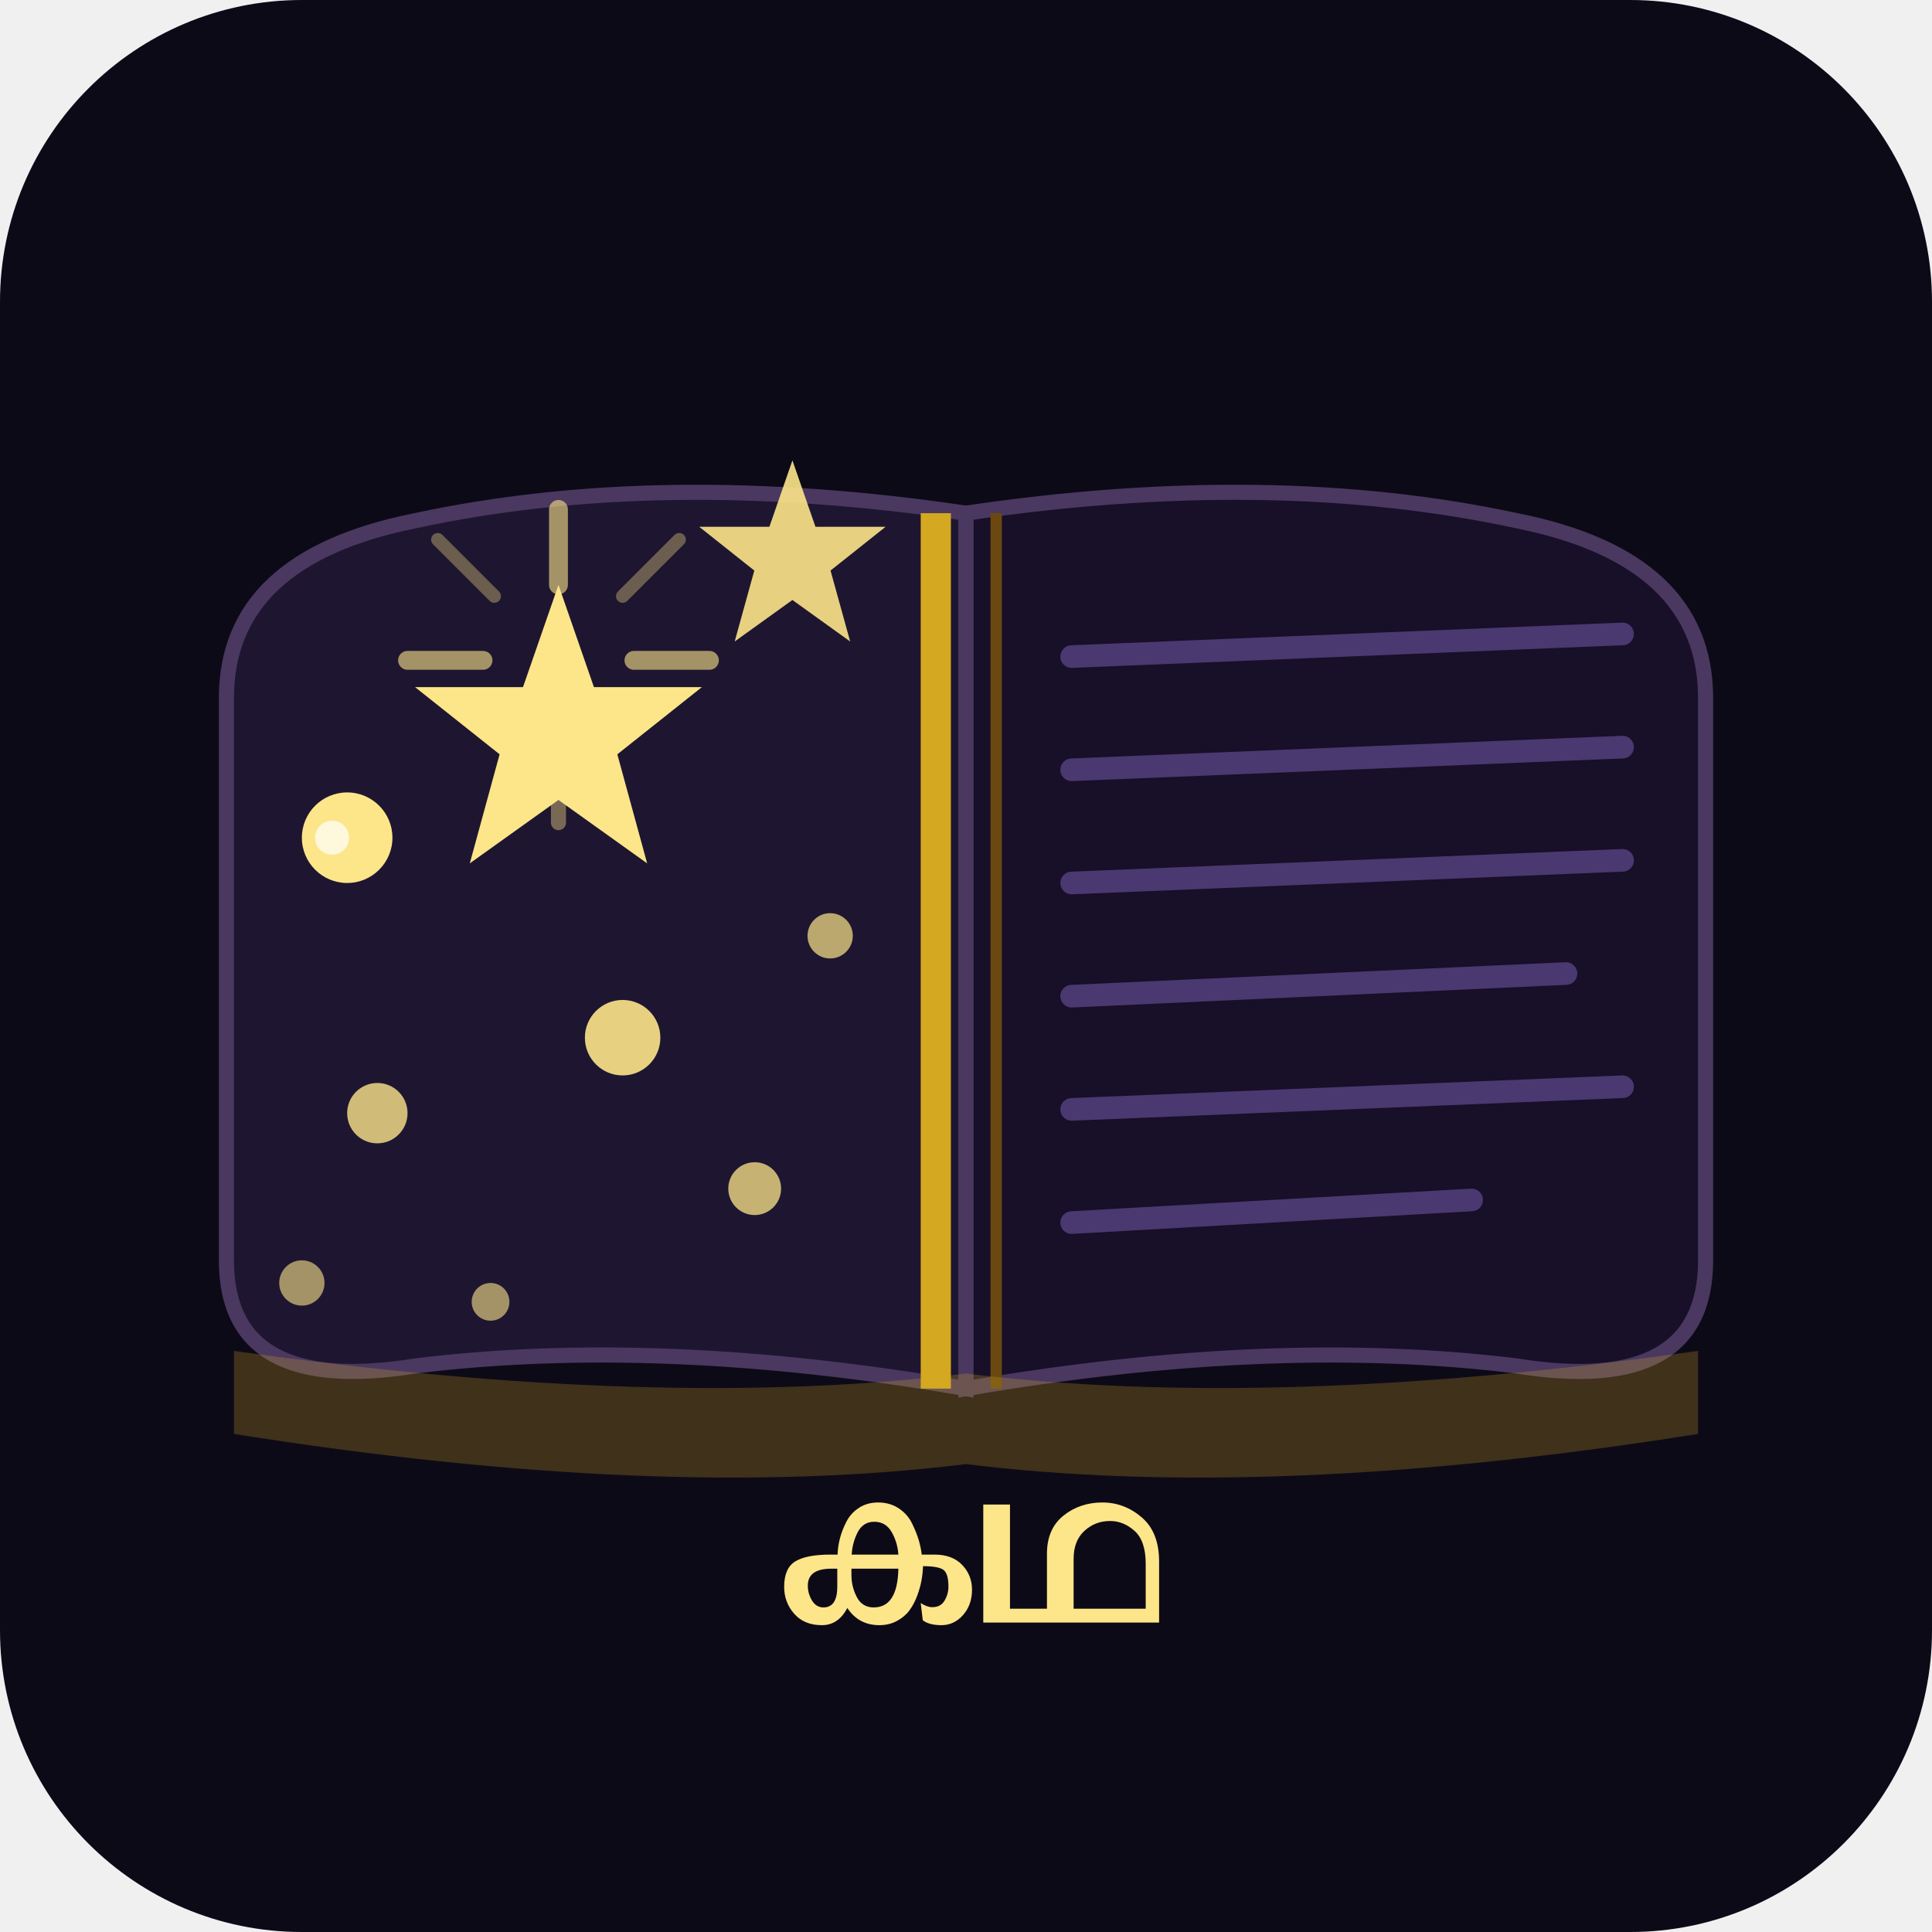
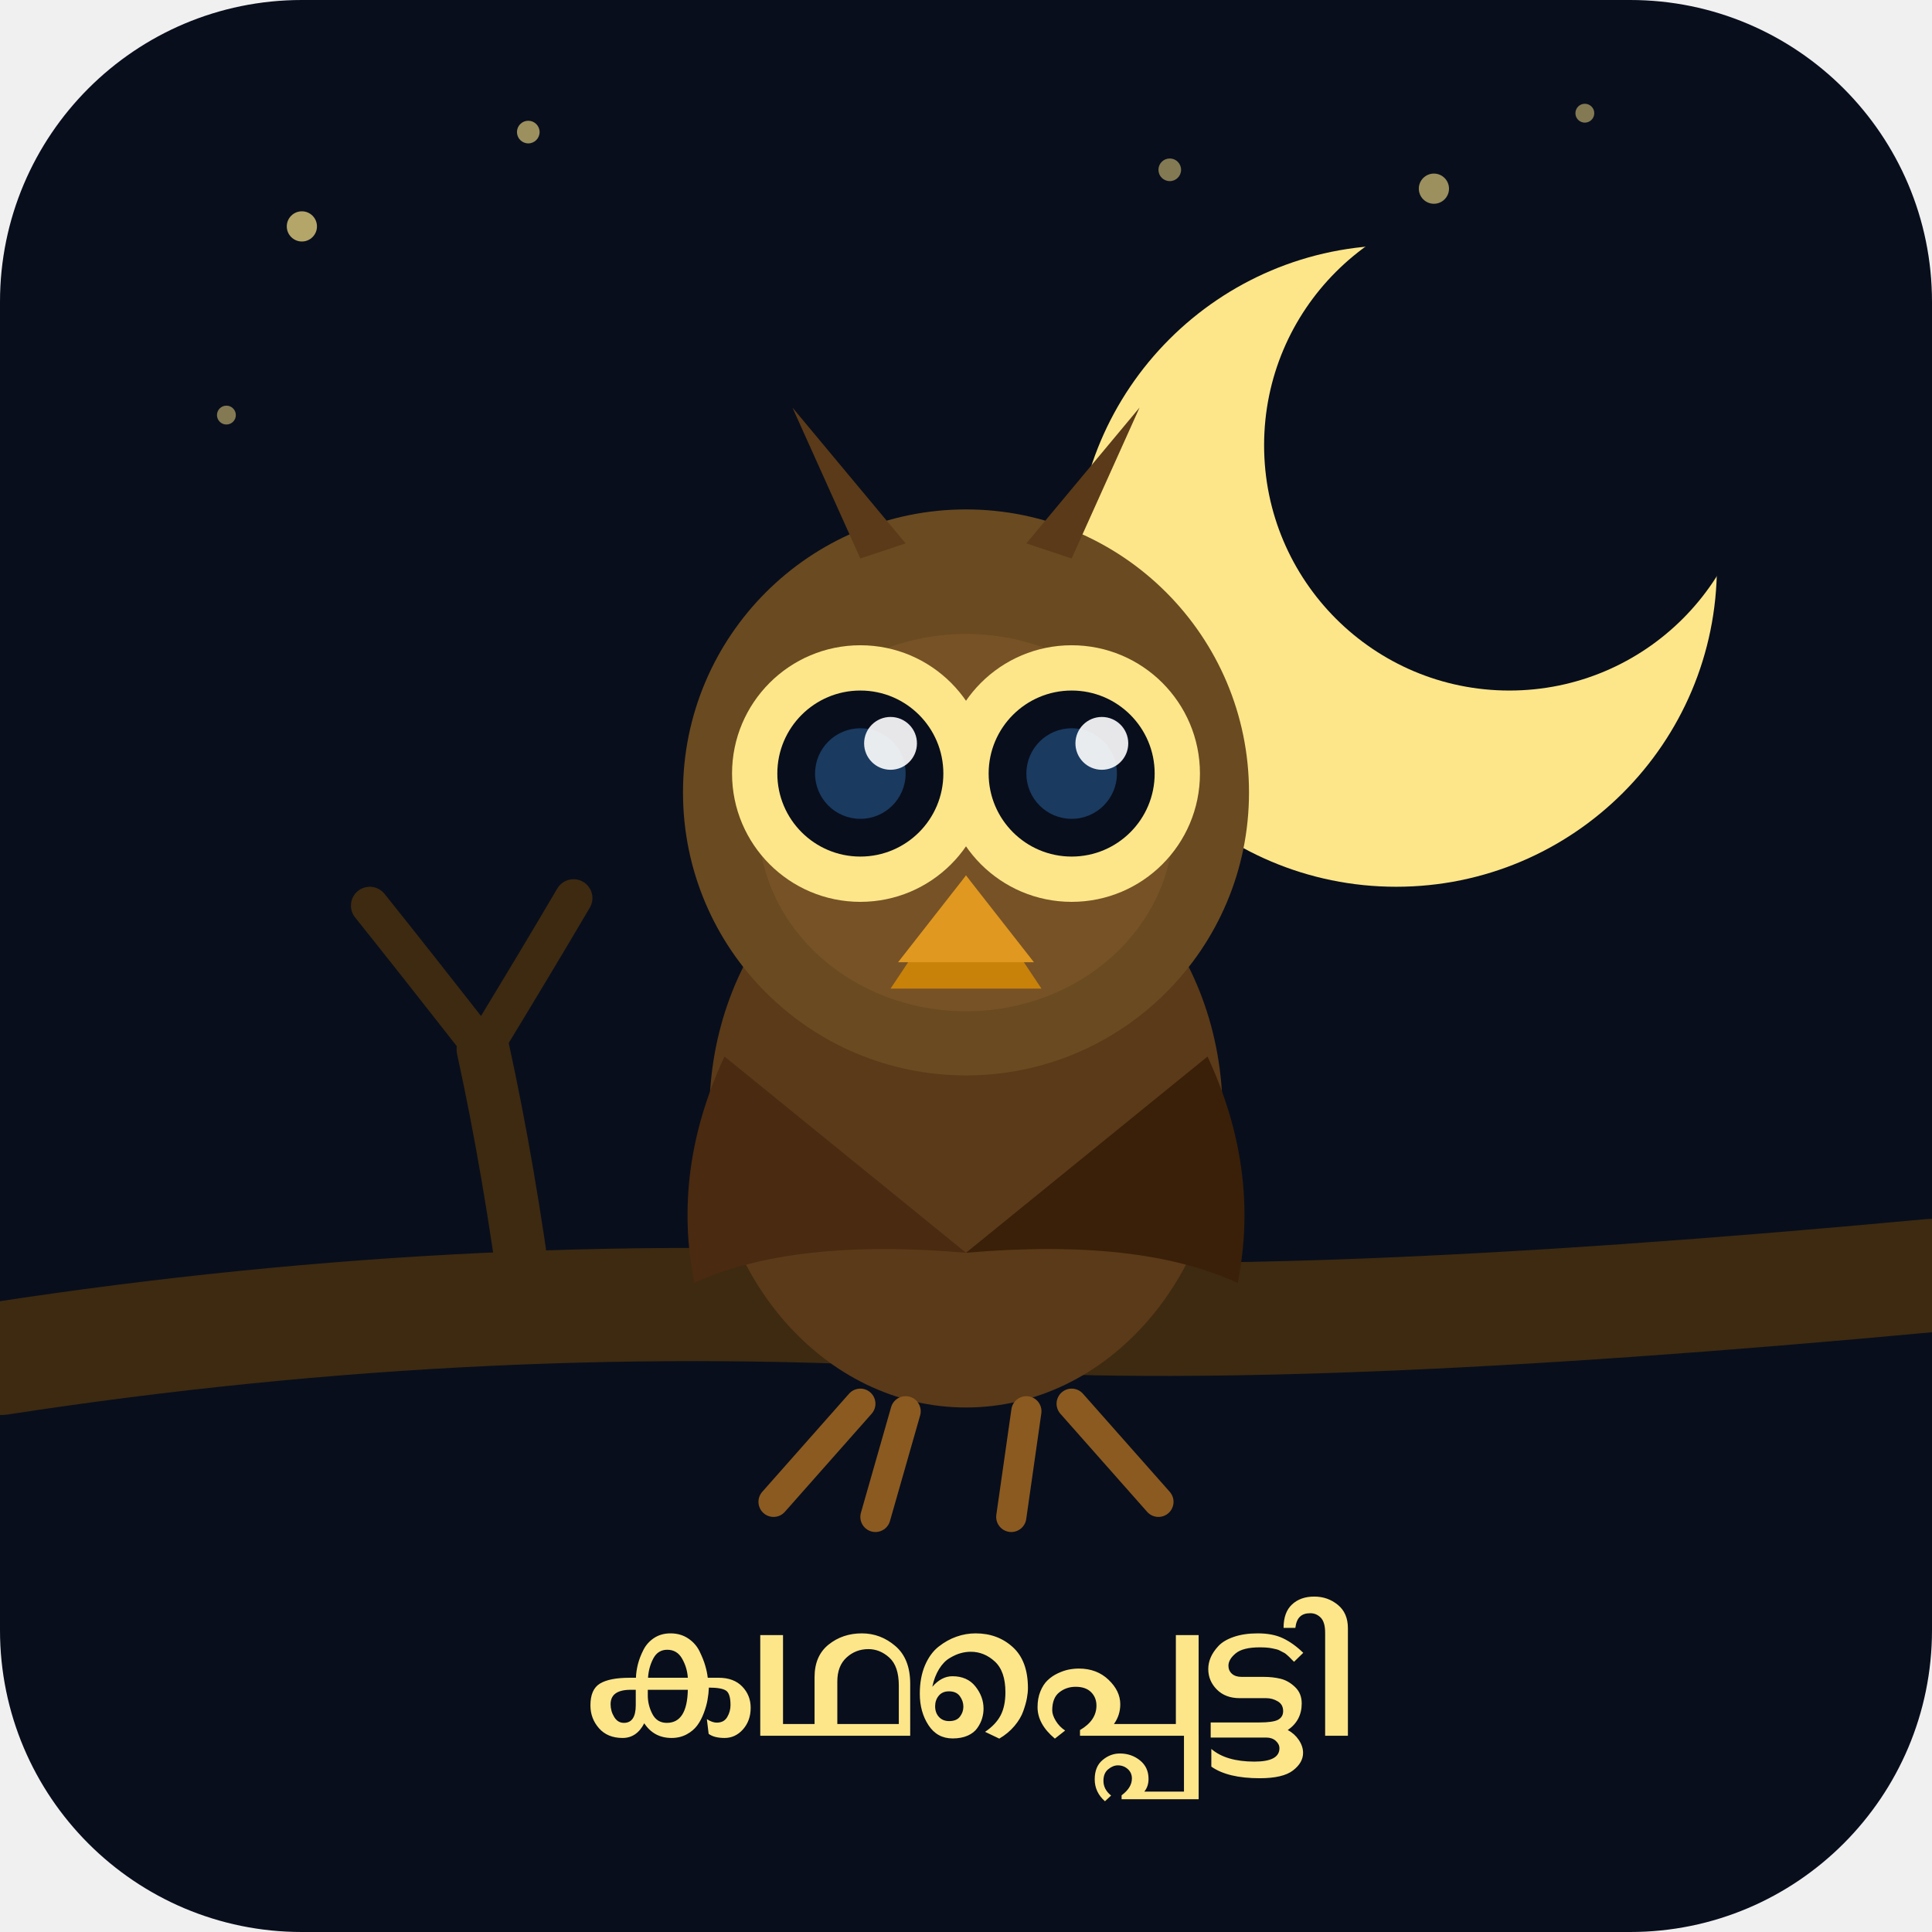
<svg xmlns="http://www.w3.org/2000/svg" viewBox="0 0 512 512">
-   <rect width="512" height="512" fill="#0d0a18" rx="80" />
-   <path d="M60 185 Q60 148 110 138 Q175 124 256 136 L256 368 Q175 354 110 362 Q60 370 60 334Z" fill="#1e1630" />
-   <path d="M60 185 Q60 148 110 138 Q175 124 256 136 L256 368 Q175 354 110 362 Q60 370 60 334Z" fill="none" stroke="#4a3860" stroke-width="4" />
-   <path d="M452 185 Q452 148 402 138 Q337 124 256 136 L256 368 Q337 354 402 362 Q452 370 452 334Z" fill="#180f28" />
-   <path d="M452 185 Q452 148 402 138 Q337 124 256 136 L256 368 Q337 354 402 362 Q452 370 452 334Z" fill="none" stroke="#4a3860" stroke-width="4" />
-   <path d="M248 136 L248 368" stroke="#d4a820" stroke-width="8" />
-   <path d="M264 136 L264 368" stroke="#6a4810" stroke-width="3" />
-   <path d="M62 358 Q175 374 256 364 Q337 374 450 358 L450 380 Q337 398 256 388 Q175 398 62 380Z" fill="#d4a820" opacity="0.25" />
-   <g transform="translate(148,195)">
-     <polygon points="0,-40 9.4,-12.9 38.0,-12.9 15.6,4.9 23.5,33.8 0,17 -23.5,33.8 -15.6,4.9 -38.0,-12.9 -9.4,-12.9" fill="#fde68a" />
-   </g>
-   <g transform="translate(210,148)">
-     <polygon points="0,-26 6.1,-8.4 24.7,-8.4 10.1,3.2 15.3,22 0,11 -15.3,22 -10.1,3.2 -24.7,-8.4 -6.1,-8.4" fill="#fde68a" opacity="0.9" />
-   </g>
-   <circle cx="92" cy="222" r="12" fill="#fde68a" />
-   <circle cx="88" cy="222" r="4.5" fill="#fff" opacity="0.7" />
-   <circle cx="165" cy="275" r="10" fill="#fde68a" opacity="0.9" />
-   <circle cx="100" cy="295" r="8" fill="#fde68a" opacity="0.8" />
-   <circle cx="200" cy="315" r="7" fill="#fde68a" opacity="0.75" />
-   <circle cx="80" cy="340" r="6" fill="#fde68a" opacity="0.6" />
-   <circle cx="220" cy="248" r="6" fill="#fde68a" opacity="0.7" />
-   <circle cx="130" cy="345" r="5" fill="#fde68a" opacity="0.6" />
-   <line x1="148" y1="155" x2="148" y2="135" stroke="#fde68a" stroke-width="5" opacity="0.6" stroke-linecap="round" />
-   <line x1="128" y1="175" x2="108" y2="175" stroke="#fde68a" stroke-width="5" opacity="0.6" stroke-linecap="round" />
-   <line x1="168" y1="175" x2="188" y2="175" stroke="#fde68a" stroke-width="5" opacity="0.6" stroke-linecap="round" />
-   <line x1="148" y1="198" x2="148" y2="218" stroke="#fde68a" stroke-width="4" opacity="0.4" stroke-linecap="round" />
-   <line x1="131" y1="158" x2="116" y2="143" stroke="#fde68a" stroke-width="3.5" opacity="0.35" stroke-linecap="round" />
-   <line x1="165" y1="158" x2="180" y2="143" stroke="#fde68a" stroke-width="3.5" opacity="0.35" stroke-linecap="round" />
-   <line x1="284" y1="174" x2="430" y2="168" stroke="#4a3870" stroke-width="6" stroke-linecap="round" />
-   <line x1="284" y1="204" x2="430" y2="198" stroke="#4a3870" stroke-width="6" stroke-linecap="round" />
-   <line x1="284" y1="234" x2="430" y2="228" stroke="#4a3870" stroke-width="6" stroke-linecap="round" />
-   <line x1="284" y1="264" x2="415" y2="258" stroke="#4a3870" stroke-width="6" stroke-linecap="round" />
-   <line x1="284" y1="294" x2="430" y2="288" stroke="#4a3870" stroke-width="6" stroke-linecap="round" />
-   <line x1="284" y1="324" x2="390" y2="318" stroke="#4a3870" stroke-width="6" stroke-linecap="round" />
-   <text x="256" y="430" text-anchor="middle" font-family="serif" font-size="68" font-weight="700" fill="#fde68a">കഥ</text>
+   <rect width="512" height="512" fill="#080e1c" rx="80" />
+   <circle cx="80" cy="60" r="4" fill="#fde68a" opacity="0.7" />
+   <circle cx="140" cy="35" r="3" fill="#fde68a" opacity="0.6" />
+   <circle cx="60" cy="110" r="2.5" fill="#fde68a" opacity="0.5" />
+   <circle cx="380" cy="50" r="4" fill="#fde68a" opacity="0.6" />
+   <circle cx="440" cy="80" r="3" fill="#fde68a" opacity="0.7" />
+   <circle cx="420" cy="30" r="2.5" fill="#fde68a" opacity="0.5" />
+   <circle cx="310" cy="45" r="3" fill="#fde68a" opacity="0.5" />
+   <circle cx="370" cy="150" r="85" fill="#fde68a" />
+   <circle cx="400" cy="118" r="65" fill="#080e1c" />
+   <path d="M0 360 Q130 340 256 348 Q340 354 512 338" stroke="#3d2a10" stroke-width="30" fill="none" stroke-linecap="round" />
+   <path d="M140 348 Q135 310 128 278" stroke="#3d2a10" stroke-width="14" fill="none" stroke-linecap="round" />
+   <path d="M128 278 Q110 255 98 240" stroke="#3d2a10" stroke-width="10" fill="none" stroke-linecap="round" />
+   <path d="M128 278 Q142 255 152 238" stroke="#3d2a10" stroke-width="10" fill="none" stroke-linecap="round" />
+   <ellipse cx="256" cy="295" rx="68" ry="78" fill="#5a3a18" />
+   <path d="M192 280 Q178 310 184 340 Q210 328 256 332" fill="#4a2a10" />
+   <path d="M320 280 Q334 310 328 340 Q302 328 256 332" fill="#3a2008" />
+   <circle cx="256" cy="210" r="75" fill="#6a4a20" />
+   <polygon points="228,148 210,108 240,144" fill="#5a3a18" />
+   <polygon points="284,148 302,108 272,144" fill="#5a3a18" />
+   <ellipse cx="256" cy="218" rx="55" ry="50" fill="#8a6030" opacity="0.4" />
+   <circle cx="228" cy="205" r="34" fill="#fde68a" />
+   <circle cx="284" cy="205" r="34" fill="#fde68a" />
+   <circle cx="228" cy="205" r="22" fill="#080e1c" />
+   <circle cx="284" cy="205" r="22" fill="#080e1c" />
+   <circle cx="228" cy="205" r="12" fill="#1a3a60" />
+   <circle cx="284" cy="205" r="12" fill="#1a3a60" />
+   <circle cx="236" cy="197" r="7" fill="#fff" opacity="0.9" />
+   <circle cx="292" cy="197" r="7" fill="#fff" opacity="0.9" />
+   <polygon points="256,232 236,262 276,262" fill="#c8820a" />
+   <polygon points="256,232 238,255 274,255" fill="#e09820" />
+   <line x1="228" y1="372" x2="205" y2="398" stroke="#8b5a20" stroke-width="8" stroke-linecap="round" />
+   <line x1="240" y1="374" x2="232" y2="402" stroke="#8b5a20" stroke-width="8" stroke-linecap="round" />
+   <line x1="272" y1="374" x2="268" y2="402" stroke="#8b5a20" stroke-width="8" stroke-linecap="round" />
+   <line x1="284" y1="372" x2="307" y2="398" stroke="#8b5a20" stroke-width="8" stroke-linecap="round" />
+   <text x="256" y="460" text-anchor="middle" font-family="serif" font-size="58" font-weight="700" fill="#fde68a">കഥപ്പെട്ടി</text>
</svg>
